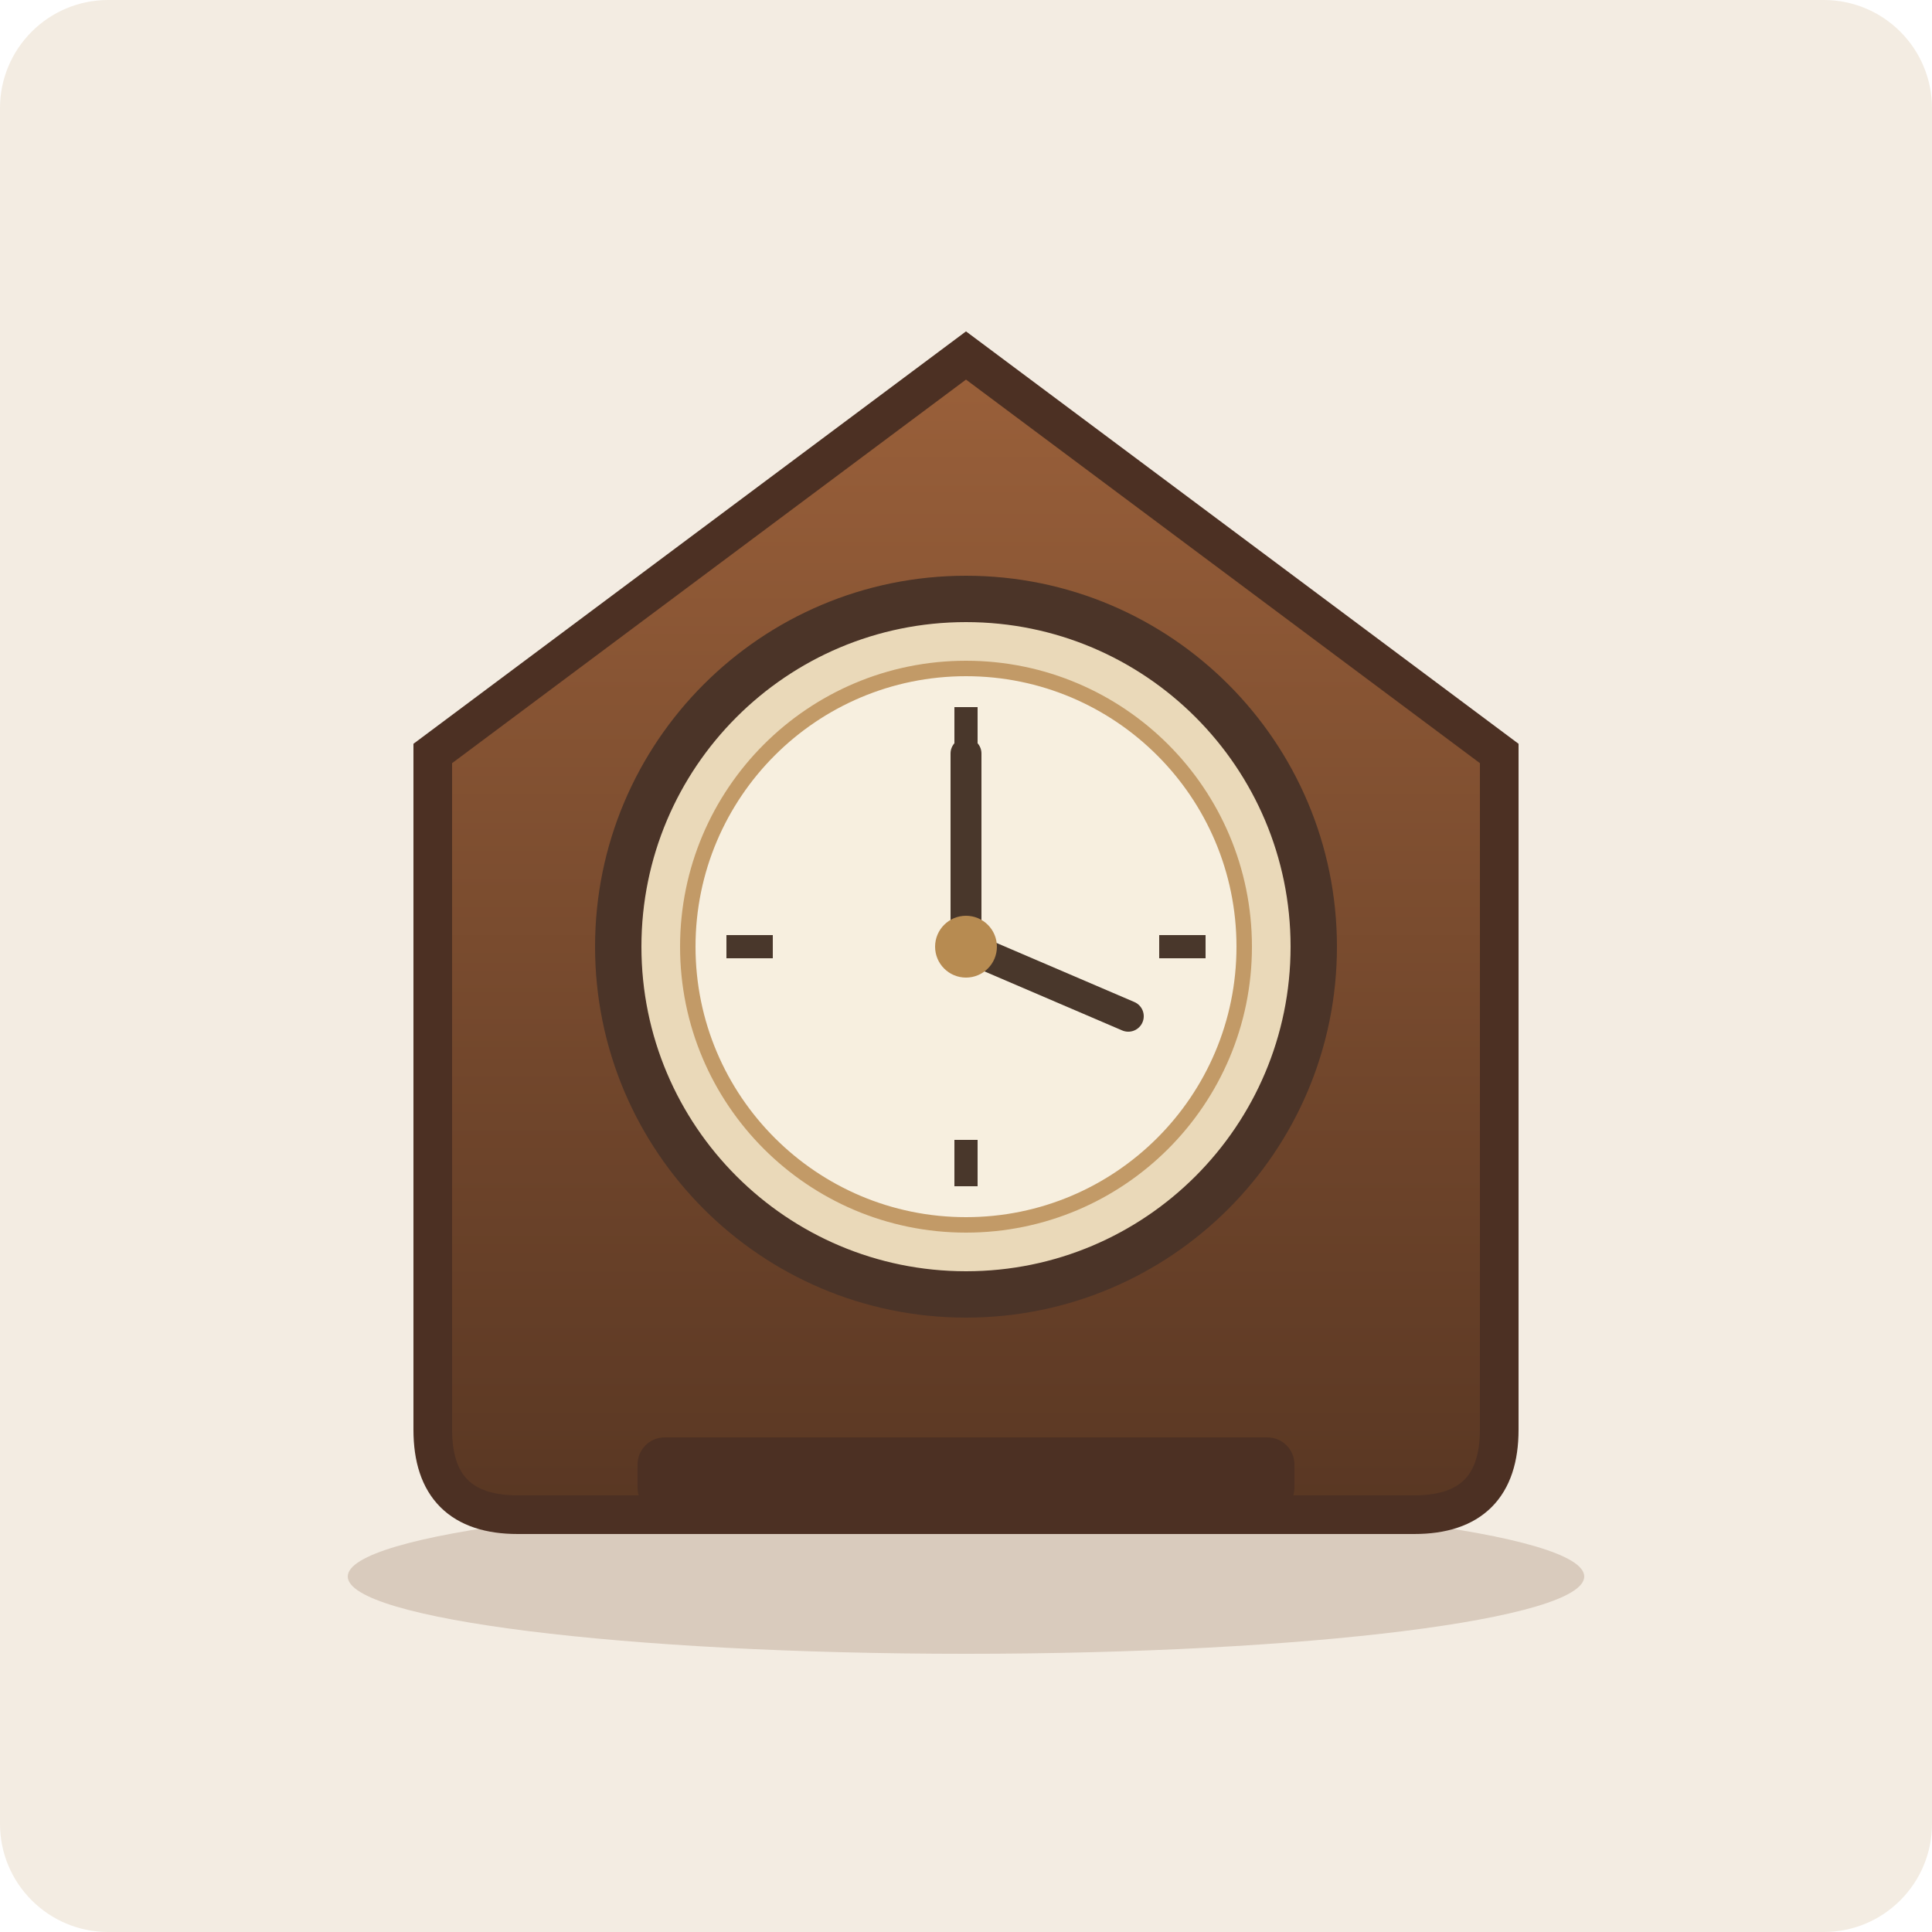
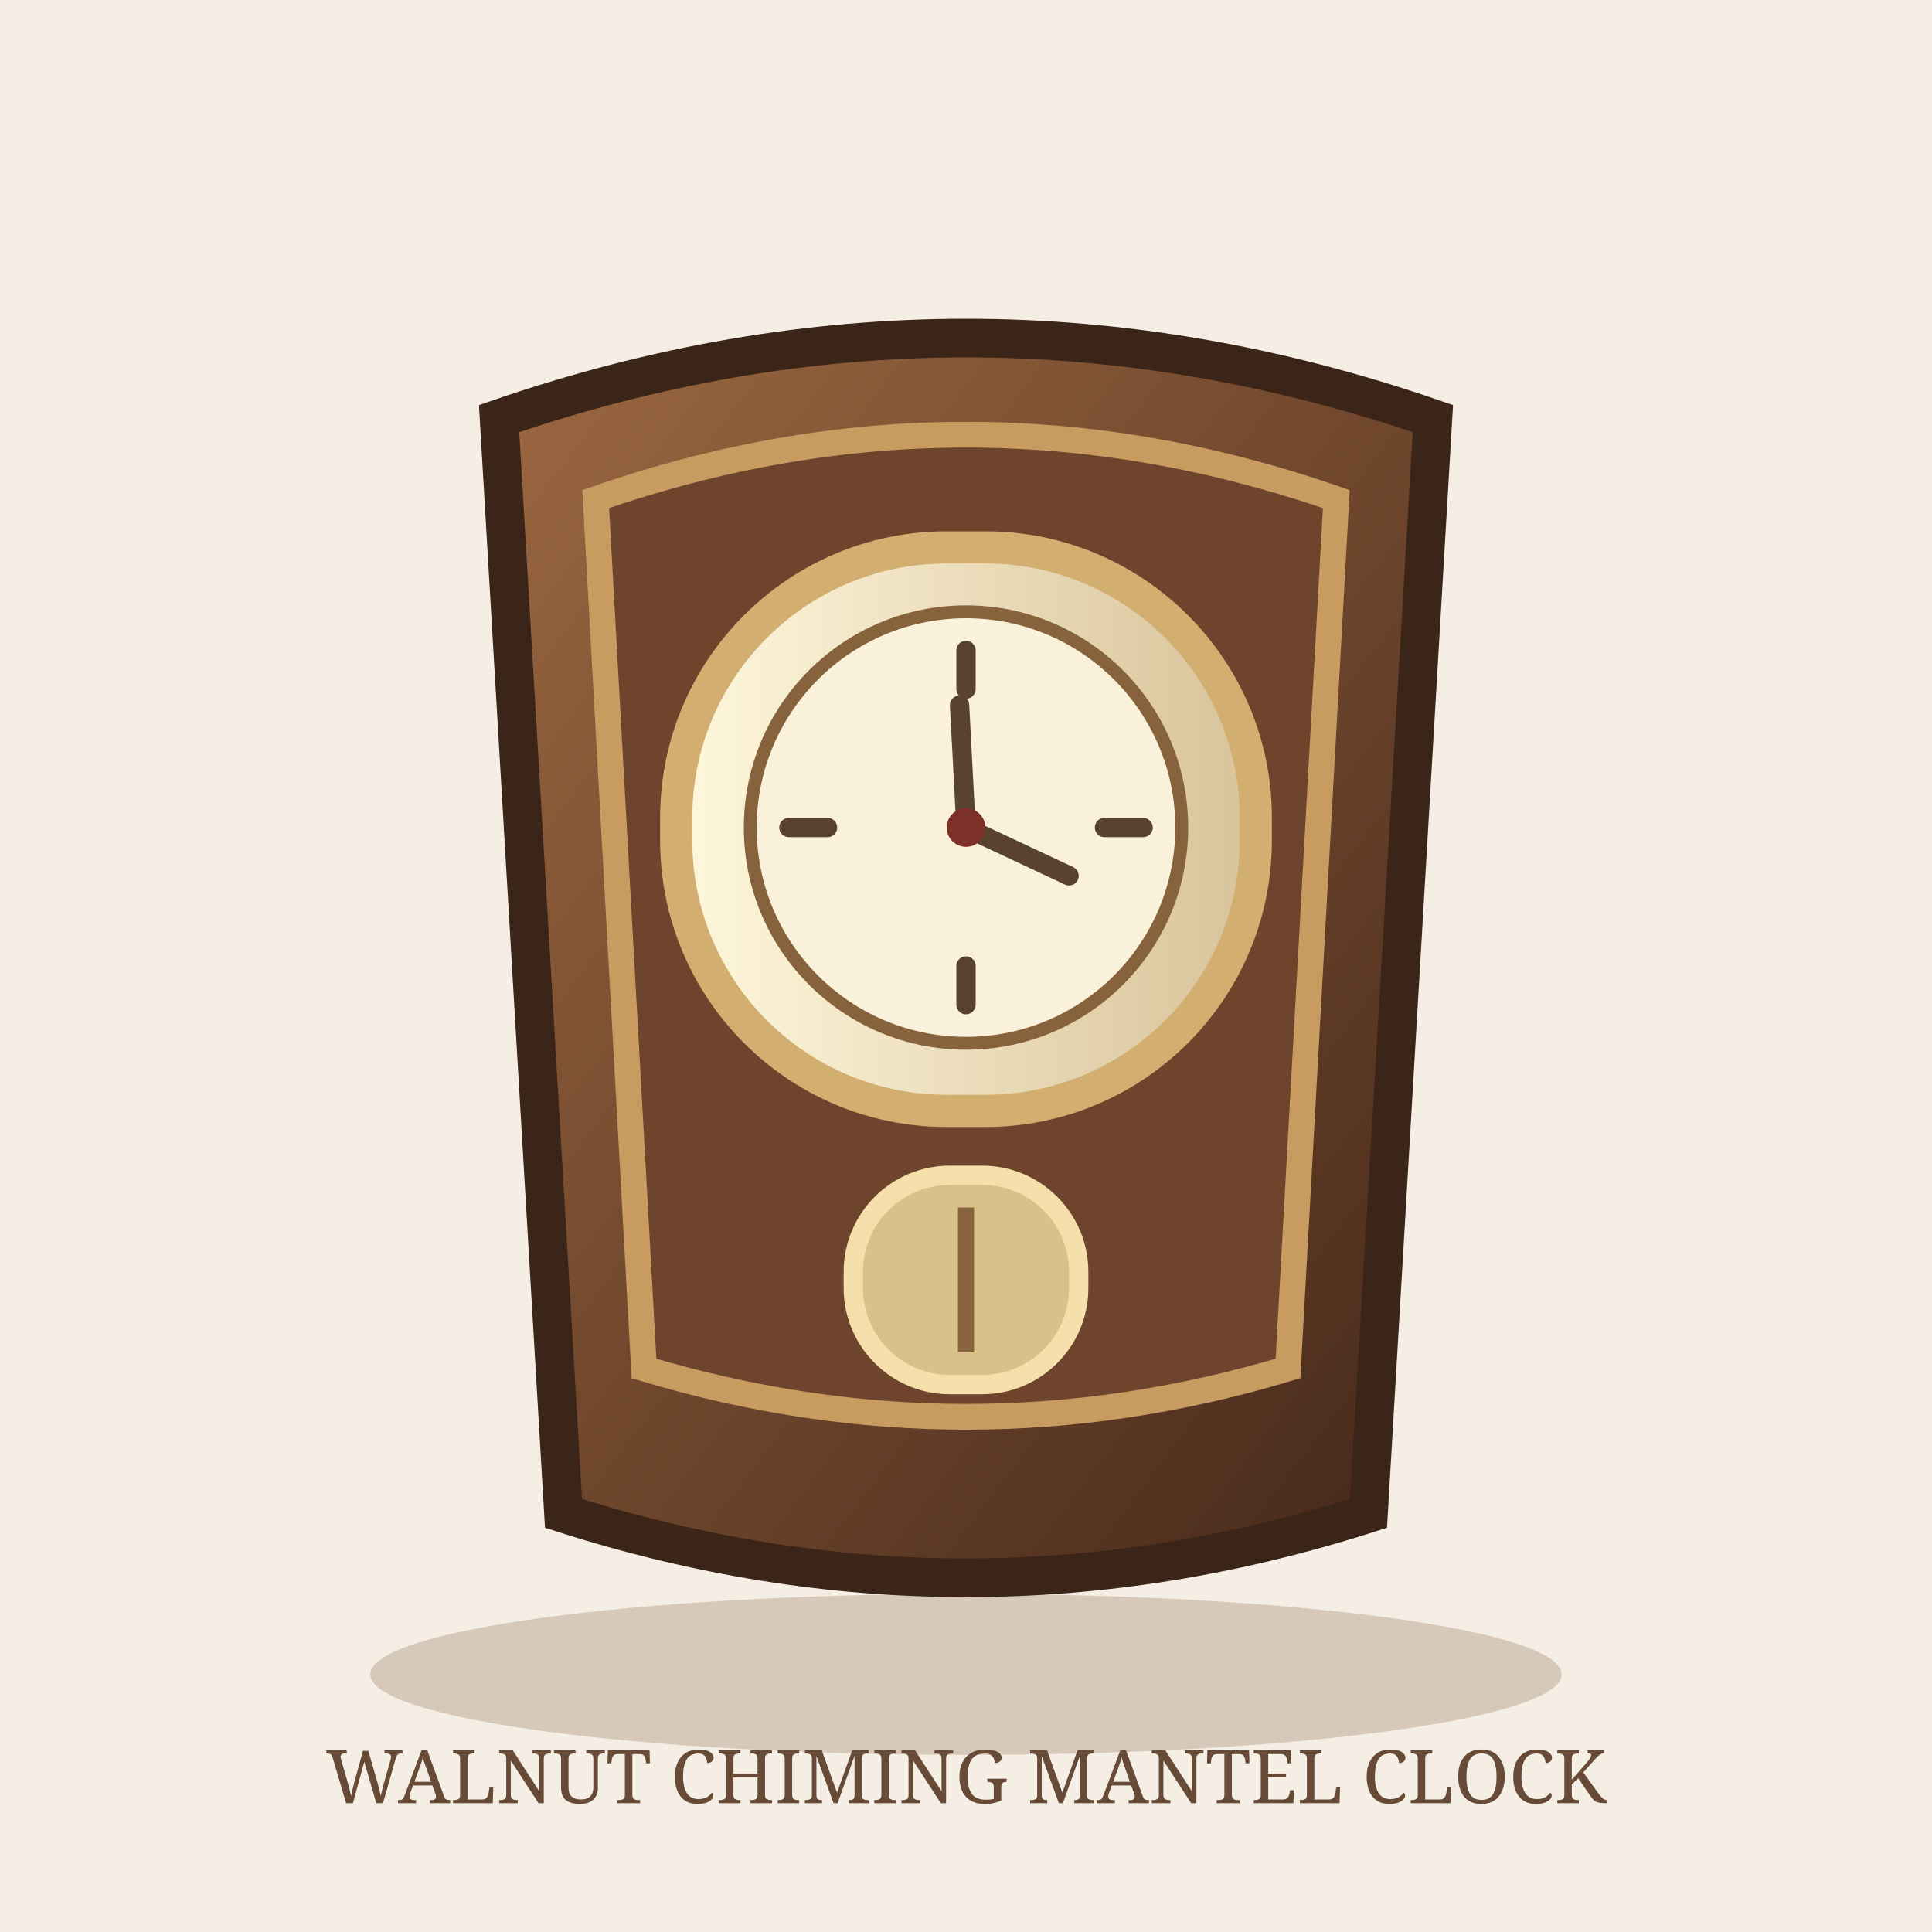
- <svg xmlns="http://www.w3.org/2000/svg" viewBox="0 0 500 500">
+ <svg xmlns="http://www.w3.org/2000/svg" viewBox="0 0 600 600">
  <defs>
-     <linearGradient id="w" x2="0" y2="1">
-       <stop stop-color="#9a603a" />
-       <stop offset="1" stop-color="#593723" />
+     <linearGradient id="w" x2="1" y2="1">
+       <stop stop-color="#9c6841" />
+       <stop offset="1" stop-color="#442719" />
+     </linearGradient>
+     <linearGradient id="g">
+       <stop stop-color="#fff8dd" />
+       <stop offset="1" stop-color="#d8c39a" />
    </linearGradient>
  </defs>
-   <rect width="500" height="500" rx="28" fill="#f3ece2" />
-   <ellipse cx="250" cy="408" rx="160" ry="20" fill="#d9cbbd" />
-   <path d="M112 195 L250 92 L388 195 V370 Q388 392 366 392 H134 Q112 392 112 370Z" fill="url(#w)" stroke="#4c3023" stroke-width="10" />
-   <circle cx="250" cy="245" r="90" fill="#ead9b9" stroke="#4b3428" stroke-width="12" />
-   <circle cx="250" cy="245" r="72" fill="#f7efdf" stroke="#c29a67" stroke-width="4" />
-   <g stroke="#49372b" stroke-width="6">
-     <path d="M250 183 V195 M250 295 V307 M188 245 H200 M300 245 H312" />
+   <rect width="600" height="600" fill="#f4eee5" />
+   <ellipse cx="300" cy="520" rx="185" ry="25" fill="#d7c9b9" />
+   <path d="M155 130 Q300 80 445 130 L425 470 Q300 510 175 470Z" fill="url(#w)" stroke="#3b2418" stroke-width="12" />
+   <path d="M185 155 Q300 115 415 155 L400 425 Q300 455 200 425Z" fill="#6e442c" stroke="#c89c61" stroke-width="8" />
+   <rect x="210" y="170" width="180" height="175" rx="84" fill="url(#g)" stroke="#d2ae70" stroke-width="10" />
+   <circle cx="300" cy="257" r="67" fill="#f9f1d9" stroke="#87633d" stroke-width="4" />
+   <g stroke="#59432e" stroke-width="6" stroke-linecap="round">
+     <path d="M300 202v12M300 300v12M245 257h12M343 257h12" />
+     <path d="M300 257l-2-38M300 257l32 15" />
  </g>
-   <path d="M250 245 L250 195 M250 245 L292 263" stroke="#49372b" stroke-width="8" stroke-linecap="round" />
-   <circle cx="250" cy="245" r="8" fill="#b78b51" />
-   <rect x="165" y="372" width="170" height="20" rx="7" fill="#4c3023" />
+   <circle cx="300" cy="257" r="6" fill="#7d3027" />
+   <rect x="265" y="365" width="70" height="65" rx="30" fill="#d9c18a" stroke="#f5dfaa" stroke-width="6" />
+   <path d="M300 375v45" stroke="#87633d" stroke-width="5" />
+   <text x="300" y="560" text-anchor="middle" font-family="Georgia" font-size="23" fill="#674b37">WALNUT CHIMING MANTEL CLOCK</text>
</svg>
